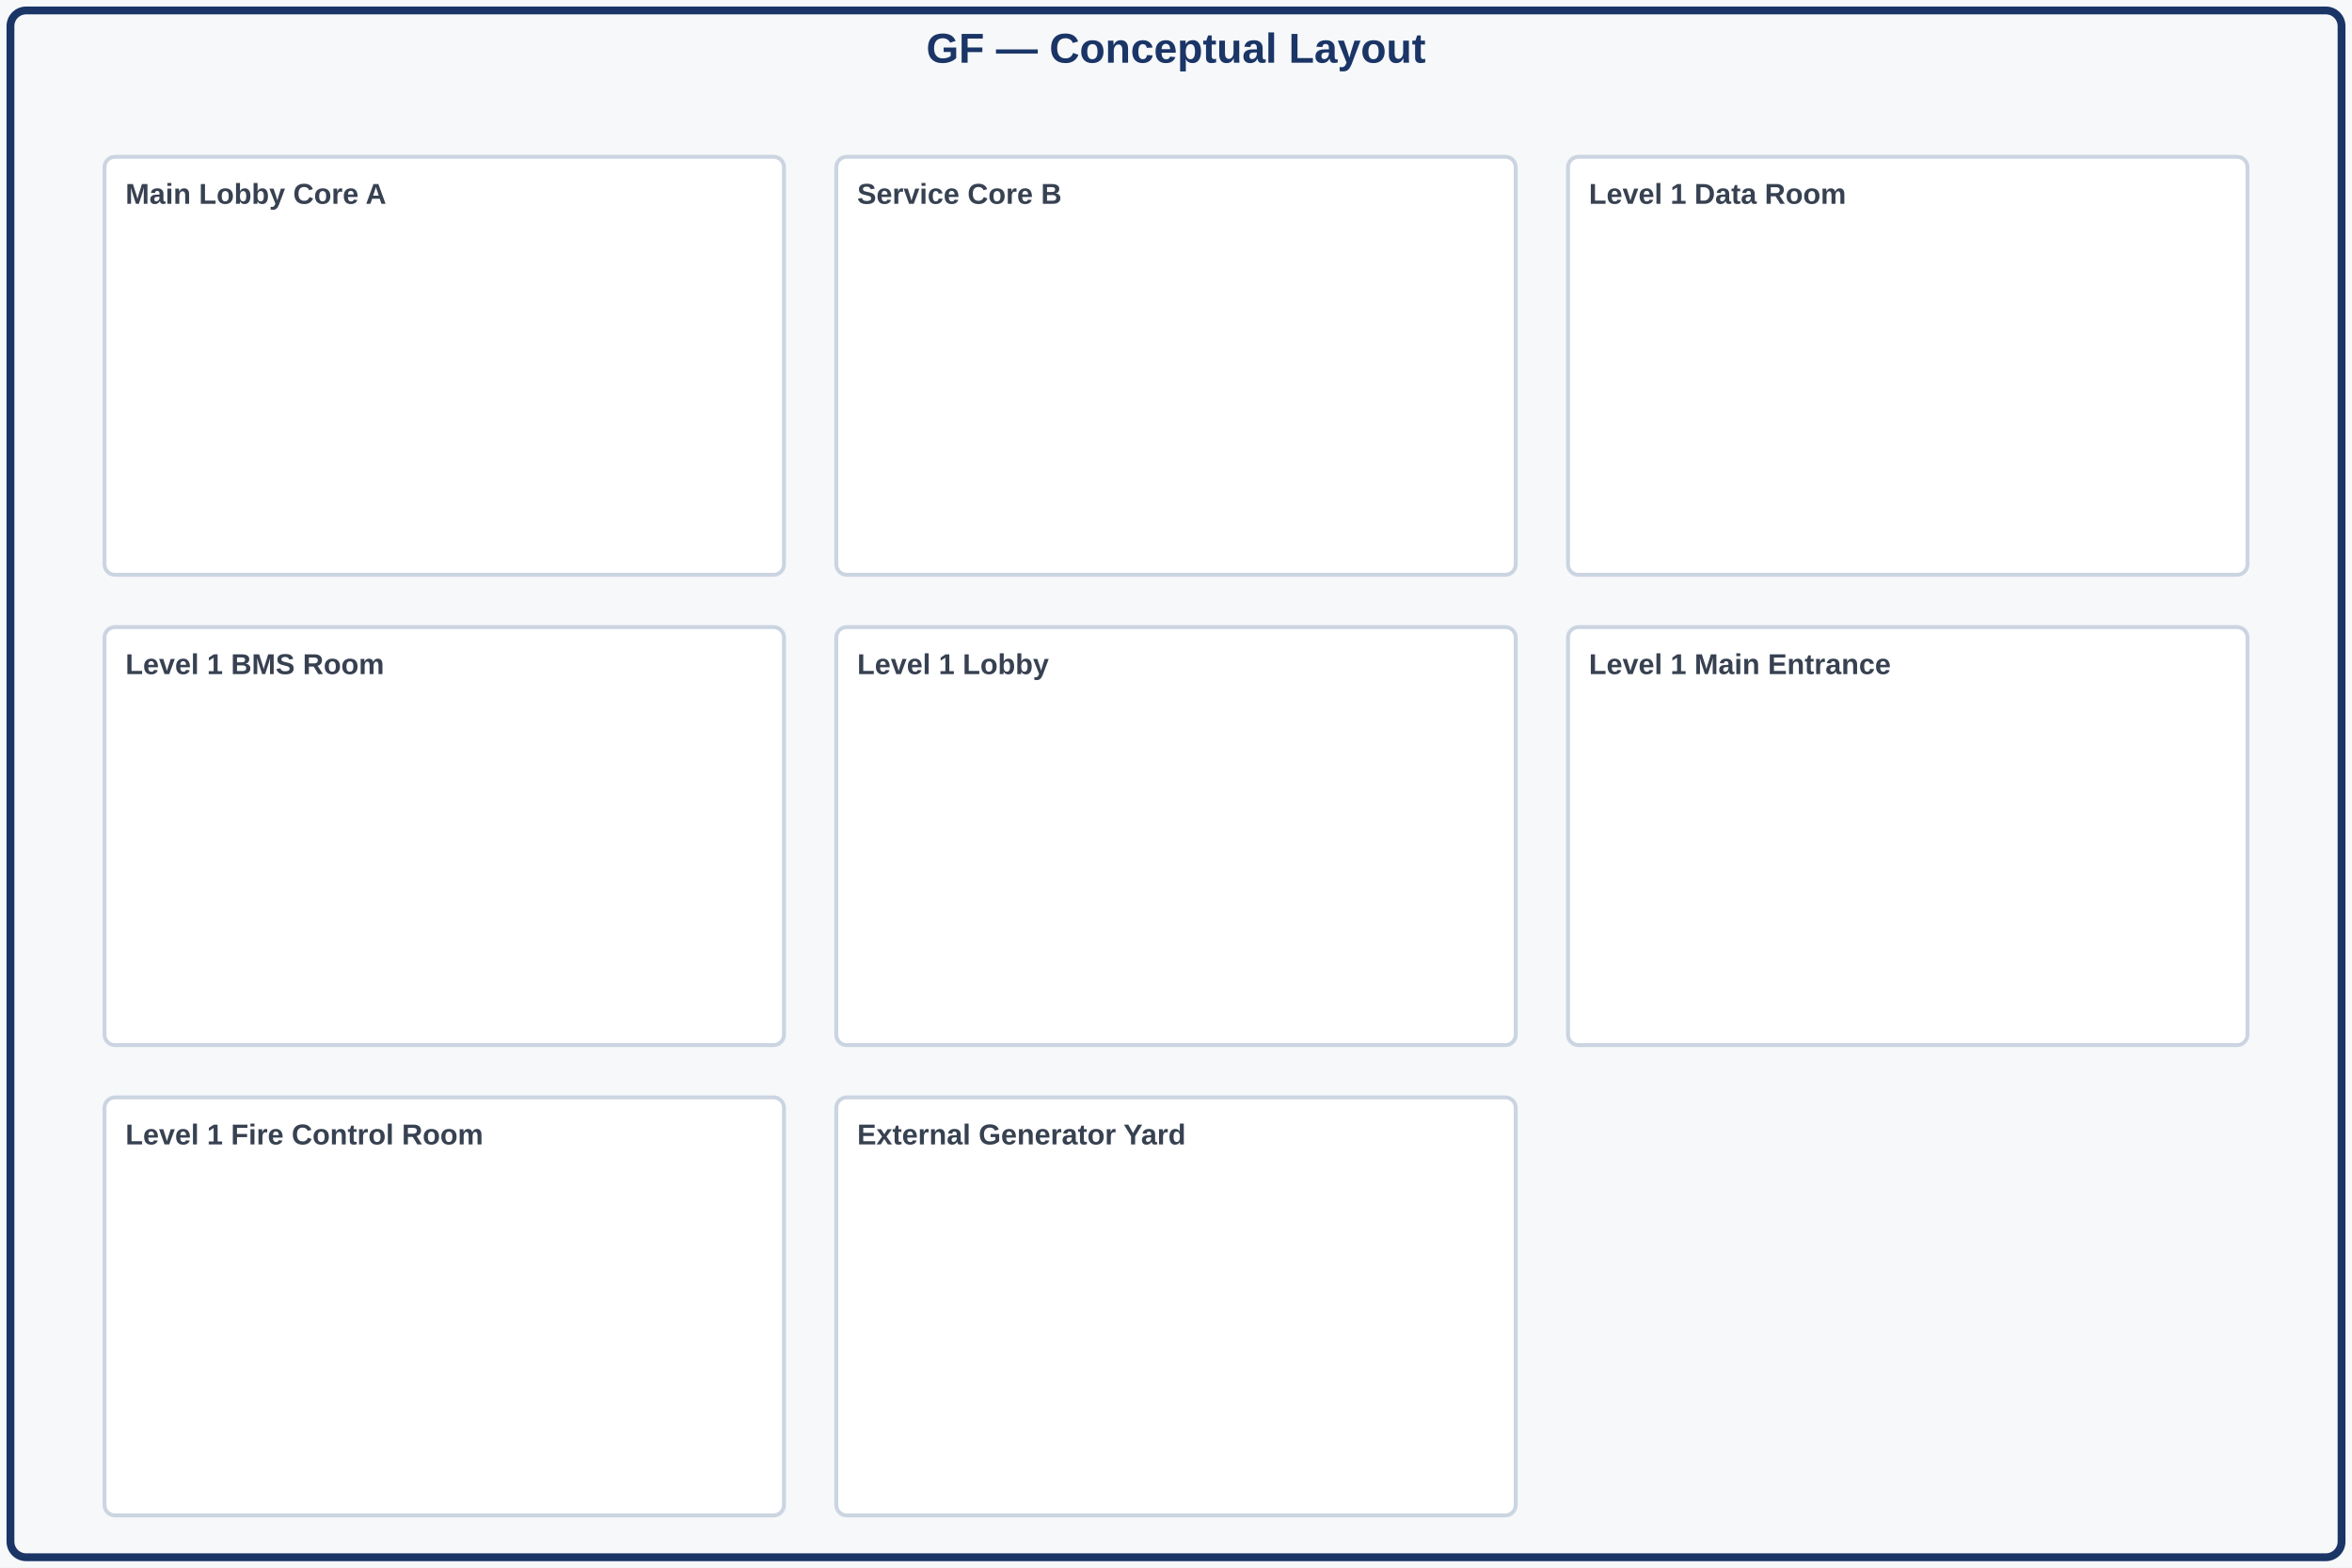
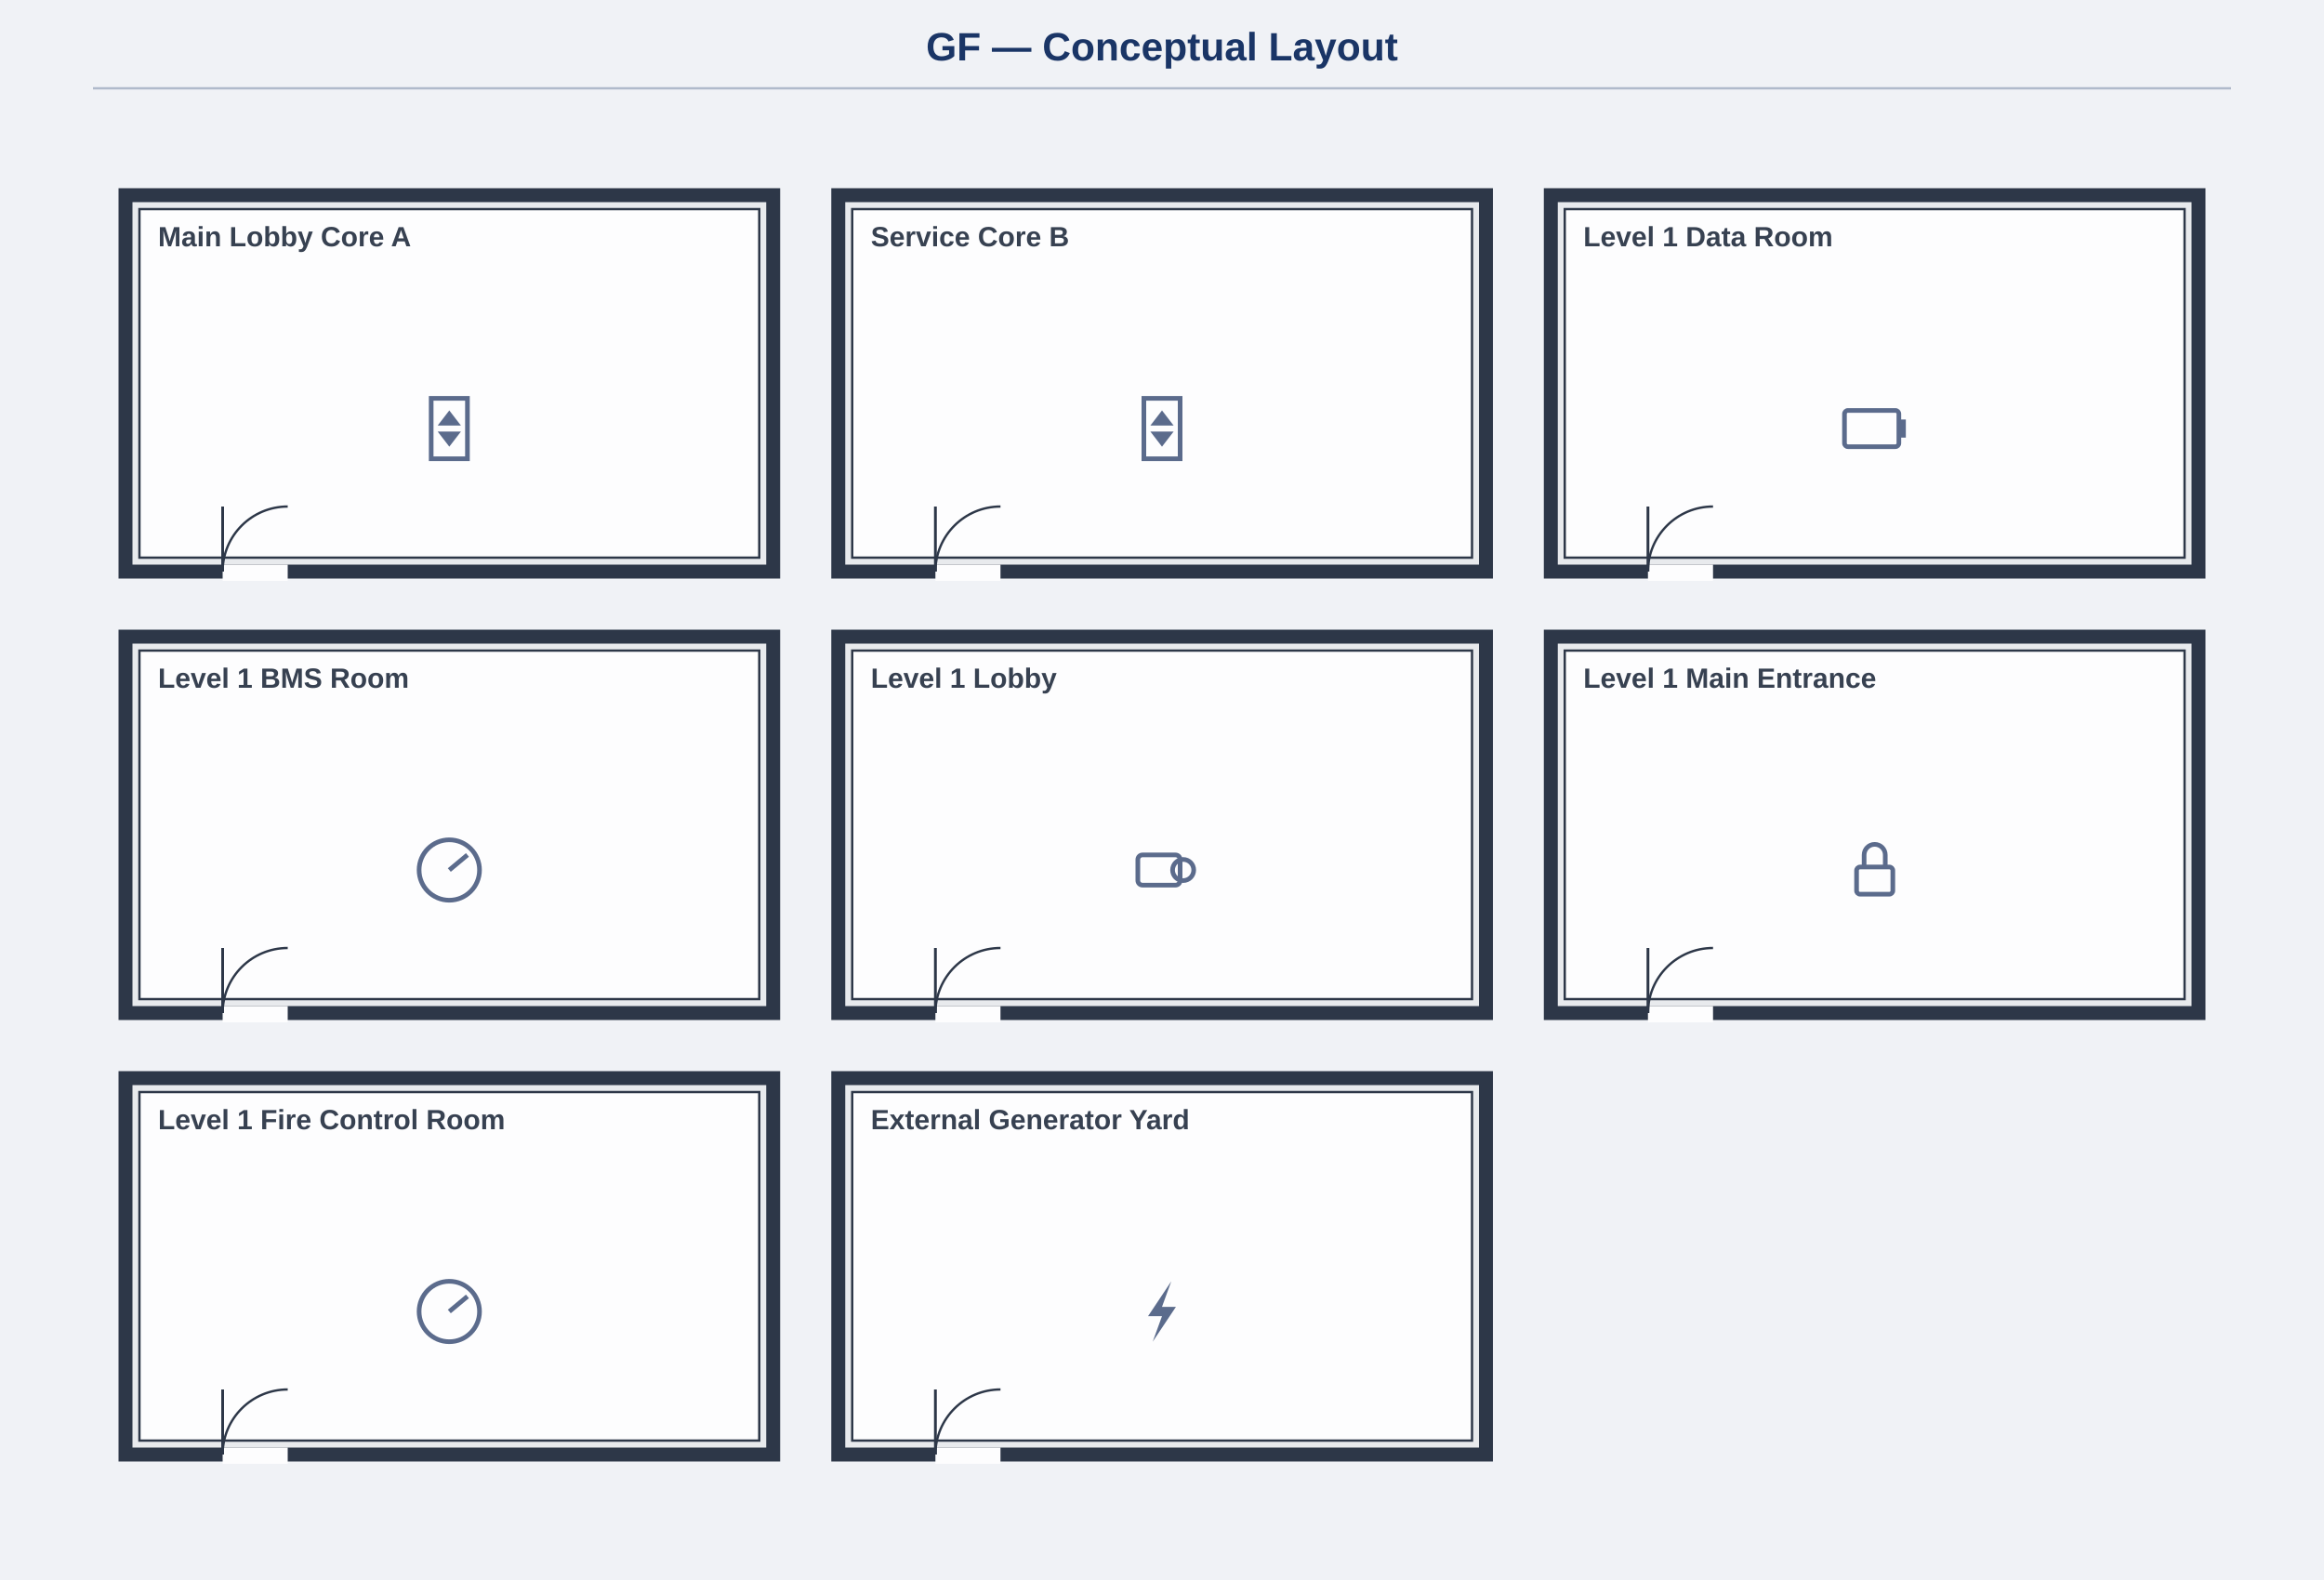
- <svg xmlns="http://www.w3.org/2000/svg" width="900" height="600" viewBox="0 0 900 600" font-family="Arial, sans-serif">
-   <rect x="0" y="0" width="900" height="600" fill="#F7F8FA" />
-   <rect x="4" y="4" width="892" height="592" fill="none" stroke="#1A3566" stroke-width="3" rx="6" />
-   <text x="450.0" y="24" text-anchor="middle" font-size="16" font-weight="bold" fill="#1A3566">GF — Conceptual Layout</text>
-   <rect x="40.0" y="60.0" width="260.0" height="160.0" fill="#fff" stroke="#CBD5E1" stroke-width="1.5" rx="4" />
-   <text x="48.0" y="78.0" font-size="11" font-weight="600" fill="#374151">Main Lobby Core A</text>
-   <rect x="320.0" y="60.0" width="260.0" height="160.0" fill="#fff" stroke="#CBD5E1" stroke-width="1.5" rx="4" />
-   <text x="328.0" y="78.0" font-size="11" font-weight="600" fill="#374151">Service Core B</text>
-   <rect x="600.0" y="60.0" width="260.0" height="160.0" fill="#fff" stroke="#CBD5E1" stroke-width="1.5" rx="4" />
-   <text x="608.0" y="78.0" font-size="11" font-weight="600" fill="#374151">Level 1 Data Room</text>
-   <rect x="40.0" y="240.0" width="260.0" height="160.0" fill="#fff" stroke="#CBD5E1" stroke-width="1.5" rx="4" />
-   <text x="48.0" y="258.0" font-size="11" font-weight="600" fill="#374151">Level 1 BMS Room</text>
-   <rect x="320.0" y="240.0" width="260.0" height="160.0" fill="#fff" stroke="#CBD5E1" stroke-width="1.5" rx="4" />
-   <text x="328.0" y="258.0" font-size="11" font-weight="600" fill="#374151">Level 1 Lobby</text>
-   <rect x="600.0" y="240.0" width="260.0" height="160.0" fill="#fff" stroke="#CBD5E1" stroke-width="1.5" rx="4" />
-   <text x="608.0" y="258.0" font-size="11" font-weight="600" fill="#374151">Level 1 Main Entrance</text>
-   <rect x="40.0" y="420.0" width="260.0" height="160.0" fill="#fff" stroke="#CBD5E1" stroke-width="1.5" rx="4" />
-   <text x="48.0" y="438.0" font-size="11" font-weight="600" fill="#374151">Level 1 Fire Control Room</text>
-   <rect x="320.0" y="420.0" width="260.0" height="160.0" fill="#fff" stroke="#CBD5E1" stroke-width="1.5" rx="4" />
-   <text x="328.0" y="438.0" font-size="11" font-weight="600" fill="#374151">External Generator Yard</text>
+ <svg xmlns="http://www.w3.org/2000/svg" width="1000" height="680" viewBox="0 0 1000 680" font-family="Arial, sans-serif">
+   <rect x="0" y="0" width="1000" height="680" fill="#F0F2F6" />
+   <text x="500.0" y="26" text-anchor="middle" font-size="17" font-weight="bold" fill="#1A3566">GF — Conceptual Layout</text>
+   <line x1="40" y1="38" x2="960" y2="38" stroke="#1A3566" stroke-width="1" opacity="0.3" />
+   <rect x="54.0" y="84.0" width="278.7" height="162.0" fill="#E8EAED" stroke="#2D3748" stroke-width="6" />
+   <rect x="60.0" y="90.0" width="266.7" height="150.0" fill="#FDFDFE" stroke="#2D3748" stroke-width="1" />
+   <rect x="95.8" y="243.0" width="28.0" height="7" fill="#FDFDFE" />
+   <path d="M95.8,246.0 A28.0,28.0 0 0 1 123.8,218.0" fill="none" stroke="#2D3748" stroke-width="1" />
+   <line x1="95.8" y1="246.0" x2="95.8" y2="218.0" stroke="#2D3748" stroke-width="1.2" />
+   <text x="68.0" y="106.0" font-size="12" font-weight="700" fill="#374151">Main Lobby Core A</text>
+   <rect x="185.533" y="171.44" width="15.6" height="26" fill="none" stroke="#5B6B8C" stroke-width="2" />
+   <path d="M193.333,176.64 L188.333,183.14 L198.333,183.14 Z" fill="#5B6B8C" />
+   <path d="M193.333,192.24 L188.333,185.74 L198.333,185.74 Z" fill="#5B6B8C" />
+   <rect x="360.7" y="84.0" width="278.7" height="162.0" fill="#E8EAED" stroke="#2D3748" stroke-width="6" />
+   <rect x="366.7" y="90.0" width="266.7" height="150.0" fill="#FDFDFE" stroke="#2D3748" stroke-width="1" />
+   <rect x="402.5" y="243.0" width="28.0" height="7" fill="#FDFDFE" />
+   <path d="M402.5,246.0 A28.0,28.0 0 0 1 430.5,218.0" fill="none" stroke="#2D3748" stroke-width="1" />
+   <line x1="402.5" y1="246.0" x2="402.5" y2="218.0" stroke="#2D3748" stroke-width="1.2" />
+   <text x="374.7" y="106.0" font-size="12" font-weight="700" fill="#374151">Service Core B</text>
+   <rect x="492.2" y="171.44" width="15.6" height="26" fill="none" stroke="#5B6B8C" stroke-width="2" />
+   <path d="M500.0,176.64 L495.0,183.14 L505.0,183.14 Z" fill="#5B6B8C" />
+   <path d="M500.0,192.24 L495.0,185.74 L505.0,185.74 Z" fill="#5B6B8C" />
+   <rect x="667.3" y="84.0" width="278.7" height="162.0" fill="#E8EAED" stroke="#2D3748" stroke-width="6" />
+   <rect x="673.3" y="90.0" width="266.7" height="150.0" fill="#FDFDFE" stroke="#2D3748" stroke-width="1" />
+   <rect x="709.1" y="243.0" width="28.0" height="7" fill="#FDFDFE" />
+   <path d="M709.1,246.0 A28.0,28.0 0 0 1 737.1,218.0" fill="none" stroke="#2D3748" stroke-width="1" />
+   <line x1="709.1" y1="246.0" x2="709.1" y2="218.0" stroke="#2D3748" stroke-width="1.2" />
+   <text x="681.3" y="106.0" font-size="12" font-weight="700" fill="#374151">Level 1 Data Room</text>
+   <rect x="793.667" y="176.64" width="23.4" height="15.6" rx="1.5" fill="none" stroke="#5B6B8C" stroke-width="2" />
+   <rect x="817.067" y="180.54" width="3" height="7.8" fill="#5B6B8C" />
+   <rect x="54.0" y="274.0" width="278.7" height="162.0" fill="#E8EAED" stroke="#2D3748" stroke-width="6" />
+   <rect x="60.0" y="280.0" width="266.7" height="150.0" fill="#FDFDFE" stroke="#2D3748" stroke-width="1" />
+   <rect x="95.8" y="433.0" width="28.0" height="7" fill="#FDFDFE" />
+   <path d="M95.8,436.0 A28.0,28.0 0 0 1 123.8,408.0" fill="none" stroke="#2D3748" stroke-width="1" />
+   <line x1="95.8" y1="436.0" x2="95.8" y2="408.0" stroke="#2D3748" stroke-width="1.2" />
+   <text x="68.0" y="296.0" font-size="12" font-weight="700" fill="#374151">Level 1 BMS Room</text>
+   <circle cx="193.333" cy="374.44" r="13" fill="none" stroke="#5B6B8C" stroke-width="2" />
+   <path d="M193.333,374.44 L201.133,367.94" stroke="#5B6B8C" stroke-width="2" />
+   <rect x="360.7" y="274.0" width="278.7" height="162.0" fill="#E8EAED" stroke="#2D3748" stroke-width="6" />
+   <rect x="366.7" y="280.0" width="266.7" height="150.0" fill="#FDFDFE" stroke="#2D3748" stroke-width="1" />
+   <rect x="402.5" y="433.0" width="28.0" height="7" fill="#FDFDFE" />
+   <path d="M402.5,436.0 A28.0,28.0 0 0 1 430.5,408.0" fill="none" stroke="#2D3748" stroke-width="1" />
+   <line x1="402.5" y1="436.0" x2="402.5" y2="408.0" stroke="#2D3748" stroke-width="1.2" />
+   <text x="374.7" y="296.0" font-size="12" font-weight="700" fill="#374151">Level 1 Lobby</text>
+   <rect x="489.6" y="367.94" width="18.2" height="13" rx="2" fill="none" stroke="#5B6B8C" stroke-width="2" />
+   <circle cx="509.1" cy="374.44" r="4.55" fill="none" stroke="#5B6B8C" stroke-width="2" />
+   <rect x="667.3" y="274.0" width="278.7" height="162.0" fill="#E8EAED" stroke="#2D3748" stroke-width="6" />
+   <rect x="673.3" y="280.0" width="266.7" height="150.0" fill="#FDFDFE" stroke="#2D3748" stroke-width="1" />
+   <rect x="709.1" y="433.0" width="28.0" height="7" fill="#FDFDFE" />
+   <path d="M709.1,436.0 A28.0,28.0 0 0 1 737.1,408.0" fill="none" stroke="#2D3748" stroke-width="1" />
+   <line x1="709.1" y1="436.0" x2="709.1" y2="408.0" stroke="#2D3748" stroke-width="1.2" />
+   <text x="681.3" y="296.0" font-size="12" font-weight="700" fill="#374151">Level 1 Main Entrance</text>
+   <rect x="798.867" y="373.14" width="15.6" height="11.7" rx="1.5" fill="none" stroke="#5B6B8C" stroke-width="2" />
+   <path d="M802.117,373.14 L802.117,367.94 A4.55,4.55 0 0 1 811.217,367.94 L811.217,373.14" fill="none" stroke="#5B6B8C" stroke-width="2" />
+   <rect x="54.0" y="464.0" width="278.7" height="162.0" fill="#E8EAED" stroke="#2D3748" stroke-width="6" />
+   <rect x="60.0" y="470.0" width="266.7" height="150.0" fill="#FDFDFE" stroke="#2D3748" stroke-width="1" />
+   <rect x="95.8" y="623.0" width="28.0" height="7" fill="#FDFDFE" />
+   <path d="M95.8,626.0 A28.0,28.0 0 0 1 123.8,598.0" fill="none" stroke="#2D3748" stroke-width="1" />
+   <line x1="95.8" y1="626.0" x2="95.8" y2="598.0" stroke="#2D3748" stroke-width="1.2" />
+   <text x="68.0" y="486.0" font-size="12" font-weight="700" fill="#374151">Level 1 Fire Control Room</text>
+   <circle cx="193.333" cy="564.44" r="13" fill="none" stroke="#5B6B8C" stroke-width="2" />
+   <path d="M193.333,564.44 L201.133,557.94" stroke="#5B6B8C" stroke-width="2" />
+   <rect x="360.7" y="464.0" width="278.7" height="162.0" fill="#E8EAED" stroke="#2D3748" stroke-width="6" />
+   <rect x="366.7" y="470.0" width="266.7" height="150.0" fill="#FDFDFE" stroke="#2D3748" stroke-width="1" />
+   <rect x="402.5" y="623.0" width="28.0" height="7" fill="#FDFDFE" />
+   <path d="M402.5,626.0 A28.0,28.0 0 0 1 430.5,598.0" fill="none" stroke="#2D3748" stroke-width="1" />
+   <line x1="402.5" y1="626.0" x2="402.5" y2="598.0" stroke="#2D3748" stroke-width="1.2" />
+   <text x="374.7" y="486.0" font-size="12" font-weight="700" fill="#374151">External Generator Yard</text>
+   <path d="M504.0,551.44 L494.0,566.44 L500.0,566.44 L496.0,577.44 L506.0,562.44 L500.0,562.44 Z" fill="#5B6B8C" />
</svg>
